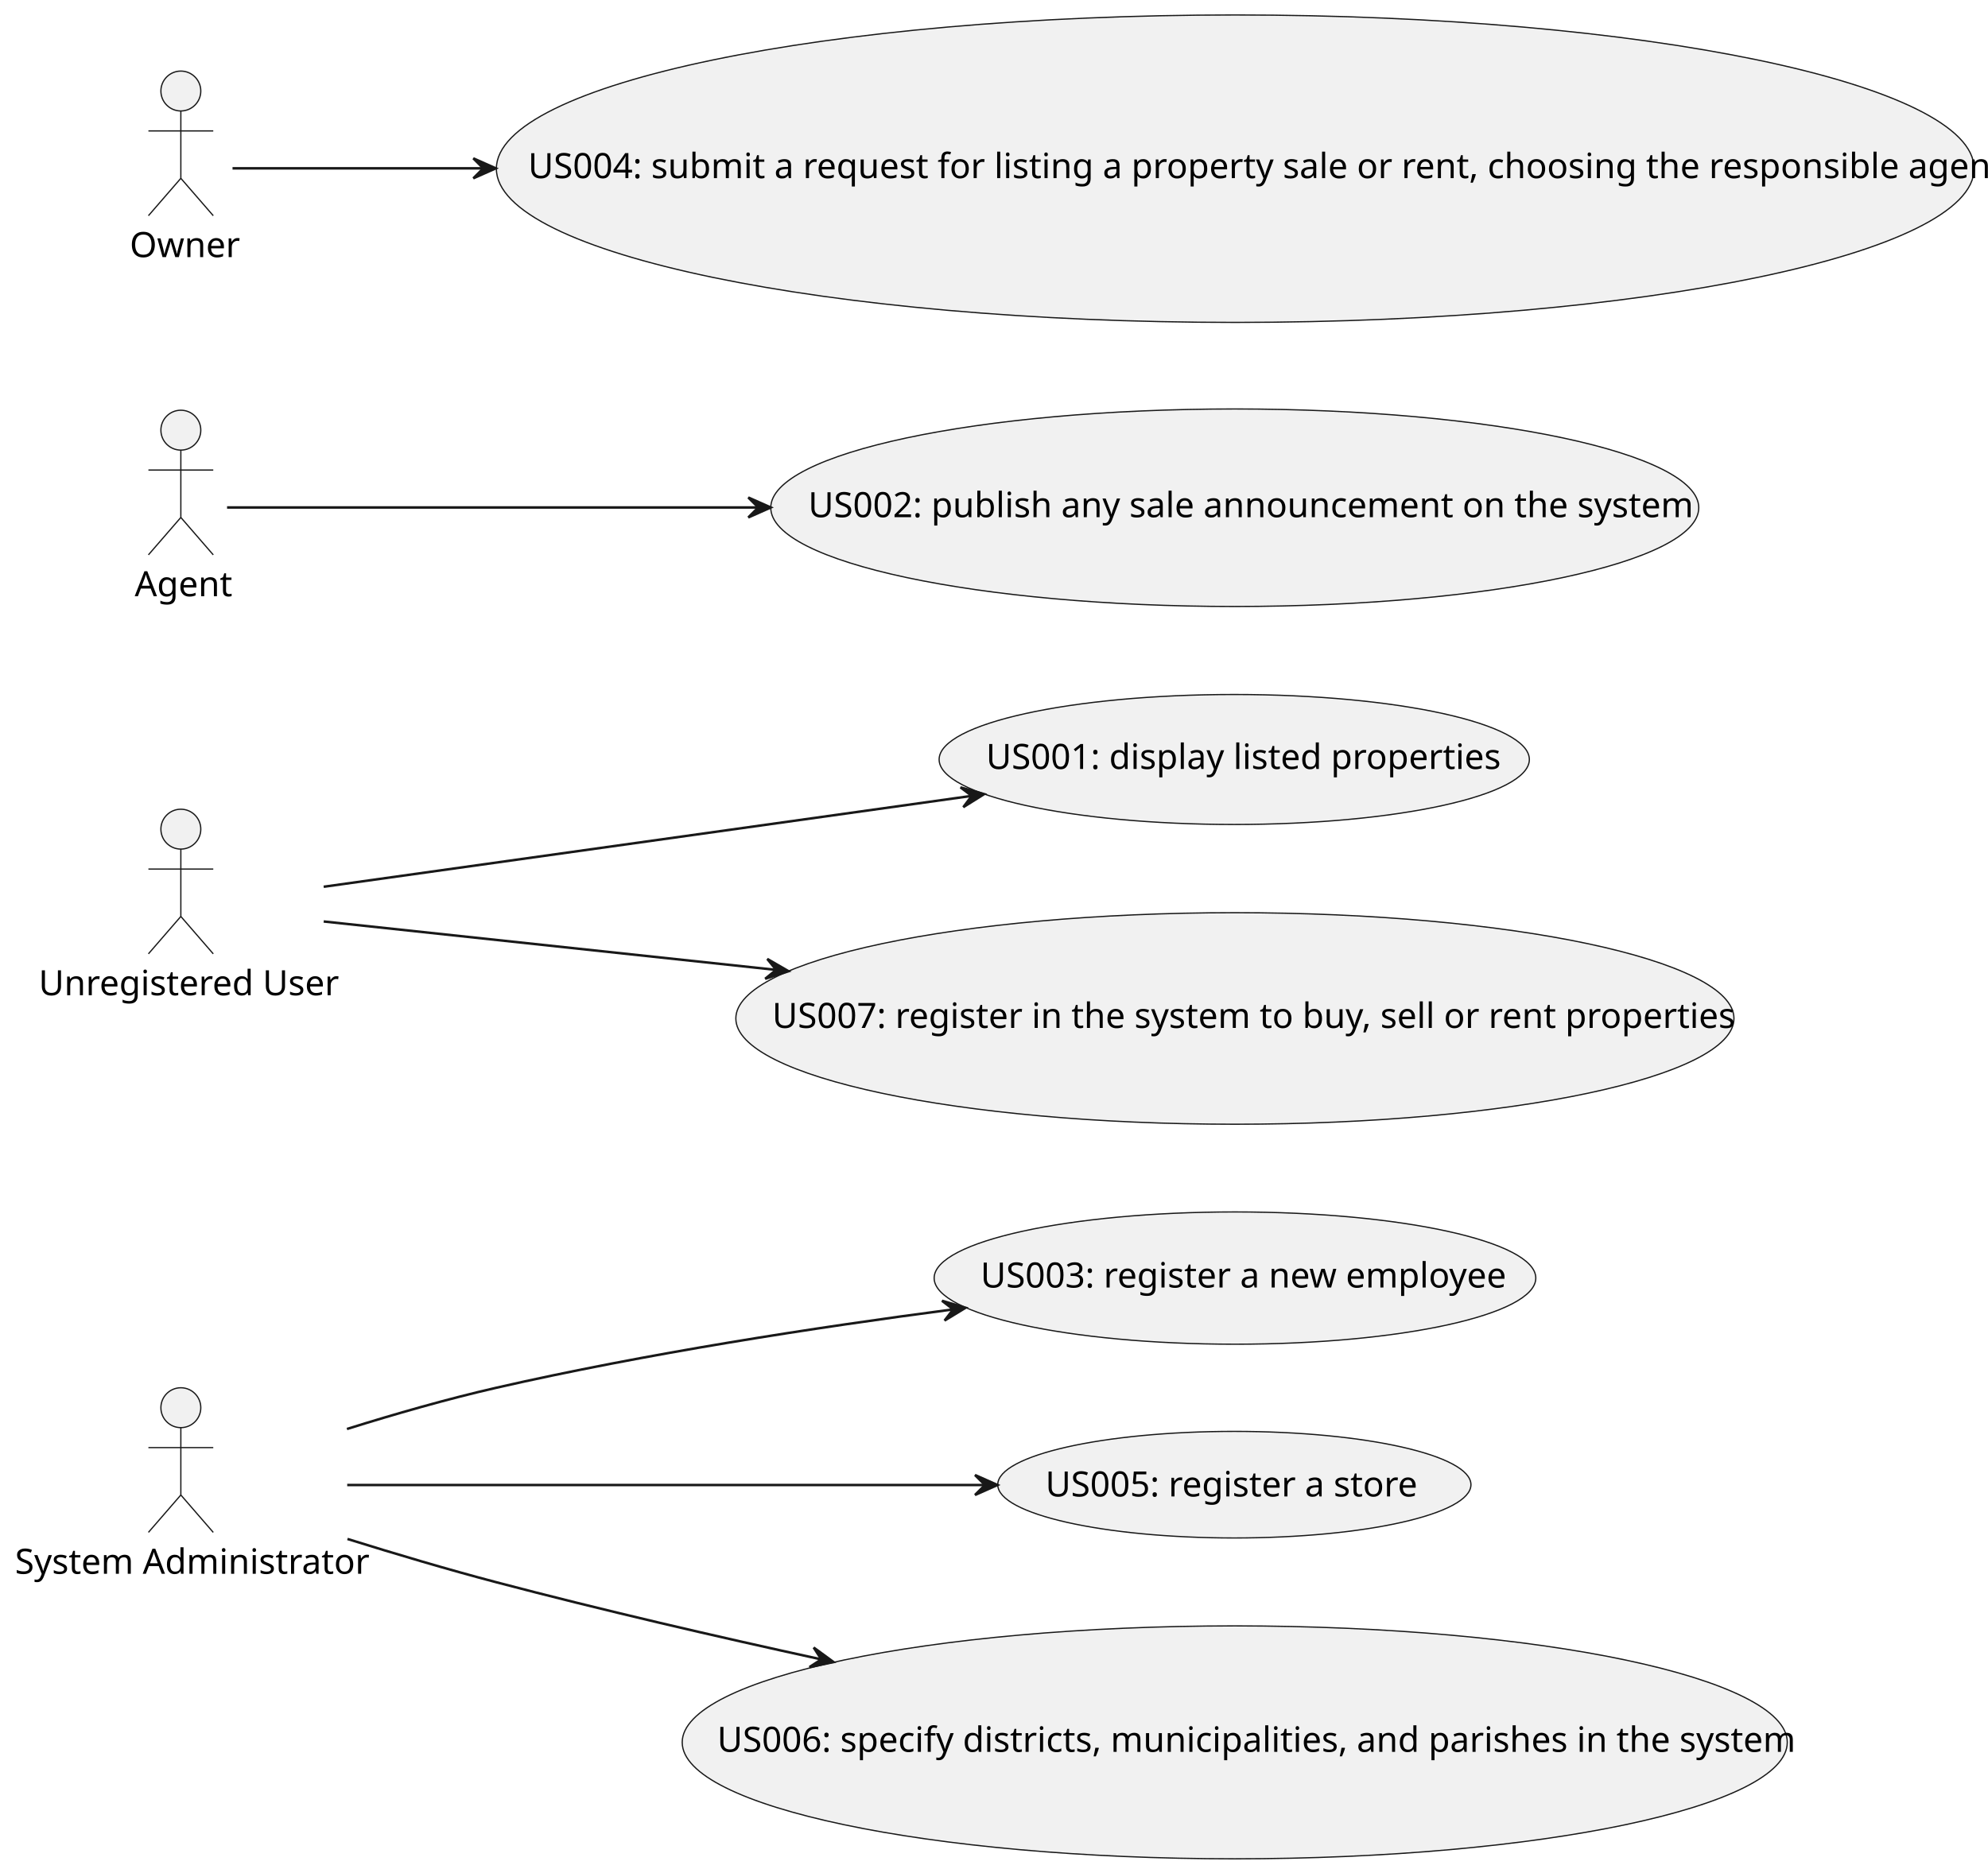
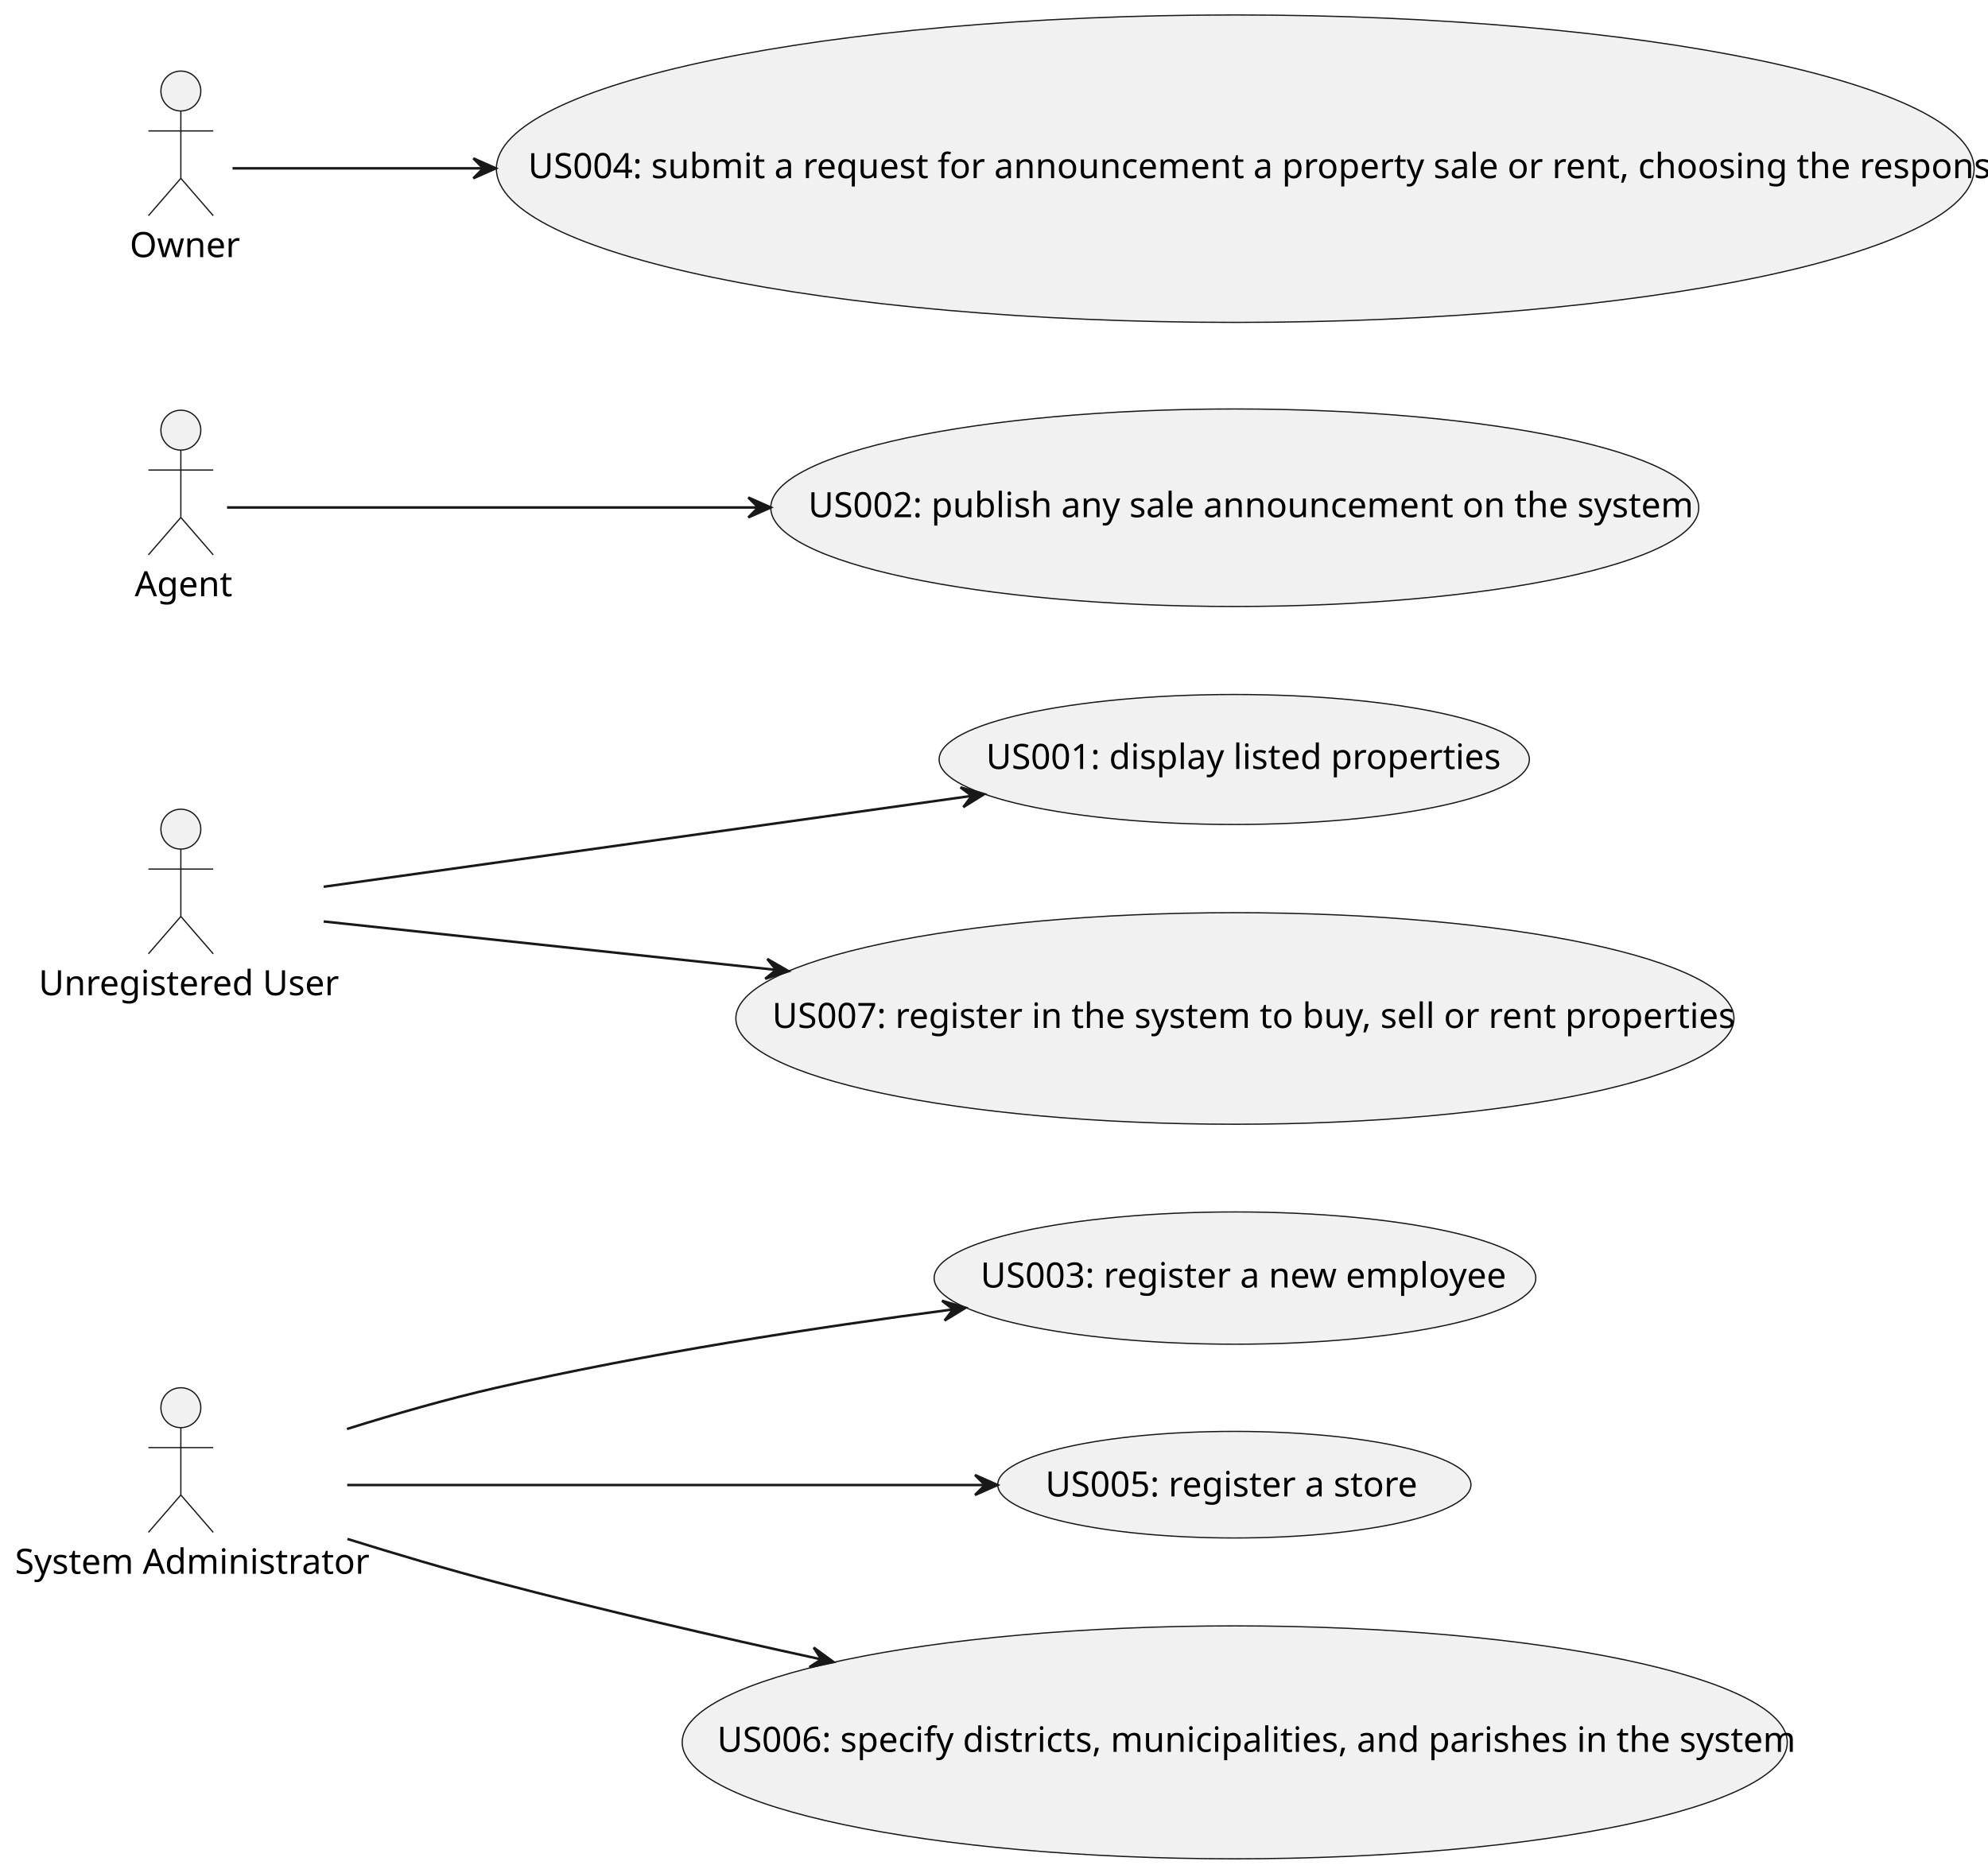
<svg xmlns="http://www.w3.org/2000/svg" contentStyleType="text/css" height="751px" preserveAspectRatio="none" style="width:797px;height:751px;background:#FFFFFF;" version="1.1" viewBox="0 0 797 751" width="797px" zoomAndPan="magnify">
  <defs />
  <g>
    <g id="elem_Admin">
      <ellipse cx="72.5" cy="564.5" fill="#F1F1F1" rx="8" ry="8" style="stroke:#181818;stroke-width:0.5;" />
      <path d="M72.5,572.5 L72.5,599.5 M59.5,580.5 L85.5,580.5 M72.5,599.5 L59.5,614.5 M72.5,599.5 L85.5,614.5 " fill="none" style="stroke:#181818;stroke-width:0.5;" />
      <text fill="#000000" font-family="sans-serif" font-size="14" lengthAdjust="spacing" textLength="133" x="6" y="631.107">System Administrator</text>
    </g>
    <g id="elem_UnregUser">
      <ellipse cx="72.5" cy="332.5" fill="#F1F1F1" rx="8" ry="8" style="stroke:#181818;stroke-width:0.5;" />
      <path d="M72.5,340.5 L72.5,367.5 M59.5,348.5 L85.5,348.5 M72.5,367.5 L59.5,382.5 M72.5,367.5 L85.5,382.5 " fill="none" style="stroke:#181818;stroke-width:0.5;" />
      <text fill="#000000" font-family="sans-serif" font-size="14" lengthAdjust="spacing" textLength="114" x="15.5" y="399.107">Unregistered User</text>
    </g>
    <g id="elem_Agent">
      <ellipse cx="72.5" cy="172.5" fill="#F1F1F1" rx="8" ry="8" style="stroke:#181818;stroke-width:0.5;" />
      <path d="M72.5,180.5 L72.5,207.5 M59.5,188.5 L85.5,188.5 M72.5,207.5 L59.5,222.5 M72.5,207.5 L85.5,222.5 " fill="none" style="stroke:#181818;stroke-width:0.5;" />
      <text fill="#000000" font-family="sans-serif" font-size="14" lengthAdjust="spacing" textLength="37" x="54" y="239.107">Agent</text>
    </g>
    <g id="elem_Owner">
      <ellipse cx="72.5" cy="36.5" fill="#F1F1F1" rx="8" ry="8" style="stroke:#181818;stroke-width:0.5;" />
      <path d="M72.5,44.5 L72.5,71.5 M59.5,52.5 L85.5,52.5 M72.5,71.5 L59.5,86.5 M72.5,71.5 L85.5,86.5 " fill="none" style="stroke:#181818;stroke-width:0.5;" />
      <text fill="#000000" font-family="sans-serif" font-size="14" lengthAdjust="spacing" textLength="41" x="52" y="103.107">Owner</text>
    </g>
    <g id="elem_US001: display listed properties">
      <ellipse cx="494.814" cy="304.563" fill="#F1F1F1" rx="118.314" ry="26.063" style="stroke:#181818;stroke-width:0.5;" />
      <text fill="#000000" font-family="sans-serif" font-size="14" lengthAdjust="spacing" textLength="199" x="395.314" y="308.36">US001: display listed properties</text>
    </g>
    <g id="elem_US002: publish any sale announcement on the system">
      <ellipse cx="495.02" cy="203.604" fill="#F1F1F1" rx="186.02" ry="39.604" style="stroke:#181818;stroke-width:0.5;" />
      <text fill="#000000" font-family="sans-serif" font-size="14" lengthAdjust="spacing" textLength="342" x="324.02" y="207.401">US002: publish any sale announcement on the system</text>
    </g>
    <g id="elem_US003: register a new employee">
      <ellipse cx="495.106" cy="512.521" fill="#F1F1F1" rx="120.606" ry="26.521" style="stroke:#181818;stroke-width:0.5;" />
      <text fill="#000000" font-family="sans-serif" font-size="14" lengthAdjust="spacing" textLength="204" x="393.106" y="516.318">US003: register a new employee</text>
    </g>
-     <g id="elem_US004: submit a request for listing a property sale or rent, choosing the responsible agent">
+     <g id="elem_US004: submit a request for announcement a property sale or rent, choosing the responsible agent">
      <ellipse cx="495.219" cy="67.644" fill="#F1F1F1" rx="296.219" ry="61.644" style="stroke:#181818;stroke-width:0.5;" />
-       <text fill="#000000" font-family="sans-serif" font-size="14" lengthAdjust="spacing" textLength="567" x="211.719" y="71.441">US004: submit a request for listing a property sale or rent, choosing the responsible agent</text>
+       <text fill="#000000" font-family="sans-serif" font-size="14" lengthAdjust="spacing" textLength="567" x="211.719" y="71.441">US004: submit a request for announcement a property sale or rent, choosing the responsible agent</text>
    </g>
    <g id="elem_US005: register a store">
      <ellipse cx="494.855" cy="595.371" fill="#F1F1F1" rx="94.855" ry="21.371" style="stroke:#181818;stroke-width:0.5;" />
      <text fill="#000000" font-family="sans-serif" font-size="14" lengthAdjust="spacing" textLength="146" x="419.109" y="600.1">US005: register a store</text>
    </g>
    <g id="elem_US006: specify districts, municipalities, and parishes in the system">
      <ellipse cx="495.016" cy="698.703" fill="#F1F1F1" rx="221.516" ry="46.703" style="stroke:#181818;stroke-width:0.5;" />
      <text fill="#000000" font-family="sans-serif" font-size="14" lengthAdjust="spacing" textLength="415" x="287.516" y="702.5">US006: specify districts, municipalities, and parishes in the system</text>
    </g>
    <g id="elem_US007: register in the system to buy, sell or rent properties">
      <ellipse cx="495.077" cy="408.415" fill="#F1F1F1" rx="200.077" ry="42.415" style="stroke:#181818;stroke-width:0.5;" />
      <text fill="#000000" font-family="sans-serif" font-size="14" lengthAdjust="spacing" textLength="371" x="309.577" y="412.212">US007: register in the system to buy, sell or rent properties</text>
    </g>
    <g id="link_UnregUser_US001: display listed properties">
      <path d="M129.77,355.6 C195.91,346.33 307.03,330.73 389.18,319.21 " fill="none" id="UnregUser-to-US001: display listed properties" style="stroke:#181818;stroke-width:1.0;" />
      <polygon fill="#181818" points="394.55,318.45,385.078,315.752,389.599,319.151,386.2,323.673,394.55,318.45" style="stroke:#181818;stroke-width:1.0;" />
    </g>
    <g id="link_Agent_US002: publish any sale announcement on the system">
      <path d="M91.03,203.5 C128.14,203.5 218.26,203.5 303.89,203.5 " fill="none" id="Agent-to-US002: publish any sale announcement on the system" style="stroke:#181818;stroke-width:1.0;" />
      <polygon fill="#181818" points="309,203.5,300,199.5,304,203.5,300,207.5,309,203.5" style="stroke:#181818;stroke-width:1.0;" />
    </g>
    <g id="link_Admin_US003: register a new employee">
      <path d="M139.09,573.04 C158.24,567.05 179.32,561 199,556.5 C258.9,542.81 326.66,532.36 382.12,525.08 " fill="none" id="Admin-to-US003: register a new employee" style="stroke:#181818;stroke-width:1.0;" />
      <polygon fill="#181818" points="387.1,524.43,377.66,521.621,382.142,525.073,378.689,529.554,387.1,524.43" style="stroke:#181818;stroke-width:1.0;" />
    </g>
-     <g id="link_Owner_US004: submit a request for listing a property sale or rent, choosing the responsible agent">
-       <path d="M93.22,67.5 C114.44,67.5 150.94,67.5 193.53,67.5 " fill="none" id="Owner-to-US004: submit a request for listing a property sale or rent, choosing the responsible agent" style="stroke:#181818;stroke-width:1.0;" />
+     <g id="link_Owner_US004: submit a request for announcement a property sale or rent, choosing the responsible agent">
+       <path d="M93.22,67.5 C114.44,67.5 150.94,67.5 193.53,67.5 " fill="none" id="Owner-to-US004: submit a request for announcement a property sale or rent, choosing the responsible agent" style="stroke:#181818;stroke-width:1.0;" />
      <polygon fill="#181818" points="198.76,67.5,189.76,63.5,193.76,67.5,189.76,71.5,198.76,67.5" style="stroke:#181818;stroke-width:1.0;" />
    </g>
    <g id="link_Admin_US005: register a store">
      <path d="M139.2,595.5 C207.69,595.5 315.83,595.5 394.74,595.5 " fill="none" id="Admin-to-US005: register a store" style="stroke:#181818;stroke-width:1.0;" />
      <polygon fill="#181818" points="399.89,595.5,390.89,591.5,394.89,595.5,390.89,599.5,399.89,595.5" style="stroke:#181818;stroke-width:1.0;" />
    </g>
    <g id="link_Admin_US006: specify districts, municipalities, and parishes in the system">
      <path d="M139.3,617.14 C158.45,623.11 179.47,629.36 199,634.5 C240.97,645.55 286.65,656.15 329.26,665.43 " fill="none" id="Admin-to-US006: specify districts, municipalities, and parishes in the system" style="stroke:#181818;stroke-width:1.0;" />
      <polygon fill="#181818" points="334.17,666.5,326.219,660.687,329.283,665.443,324.528,668.506,334.17,666.5" style="stroke:#181818;stroke-width:1.0;" />
    </g>
    <g id="link_UnregUser_US007: register in the system to buy, sell or rent properties">
      <path d="M129.77,369.52 C176.45,374.52 245.54,381.91 311.03,388.92 " fill="none" id="UnregUser-to-US007: register in the system to buy, sell or rent properties" style="stroke:#181818;stroke-width:1.0;" />
      <polygon fill="#181818" points="316.14,389.47,307.613,384.541,311.168,388.941,306.767,392.496,316.14,389.47" style="stroke:#181818;stroke-width:1.0;" />
    </g>
  </g>
</svg>
